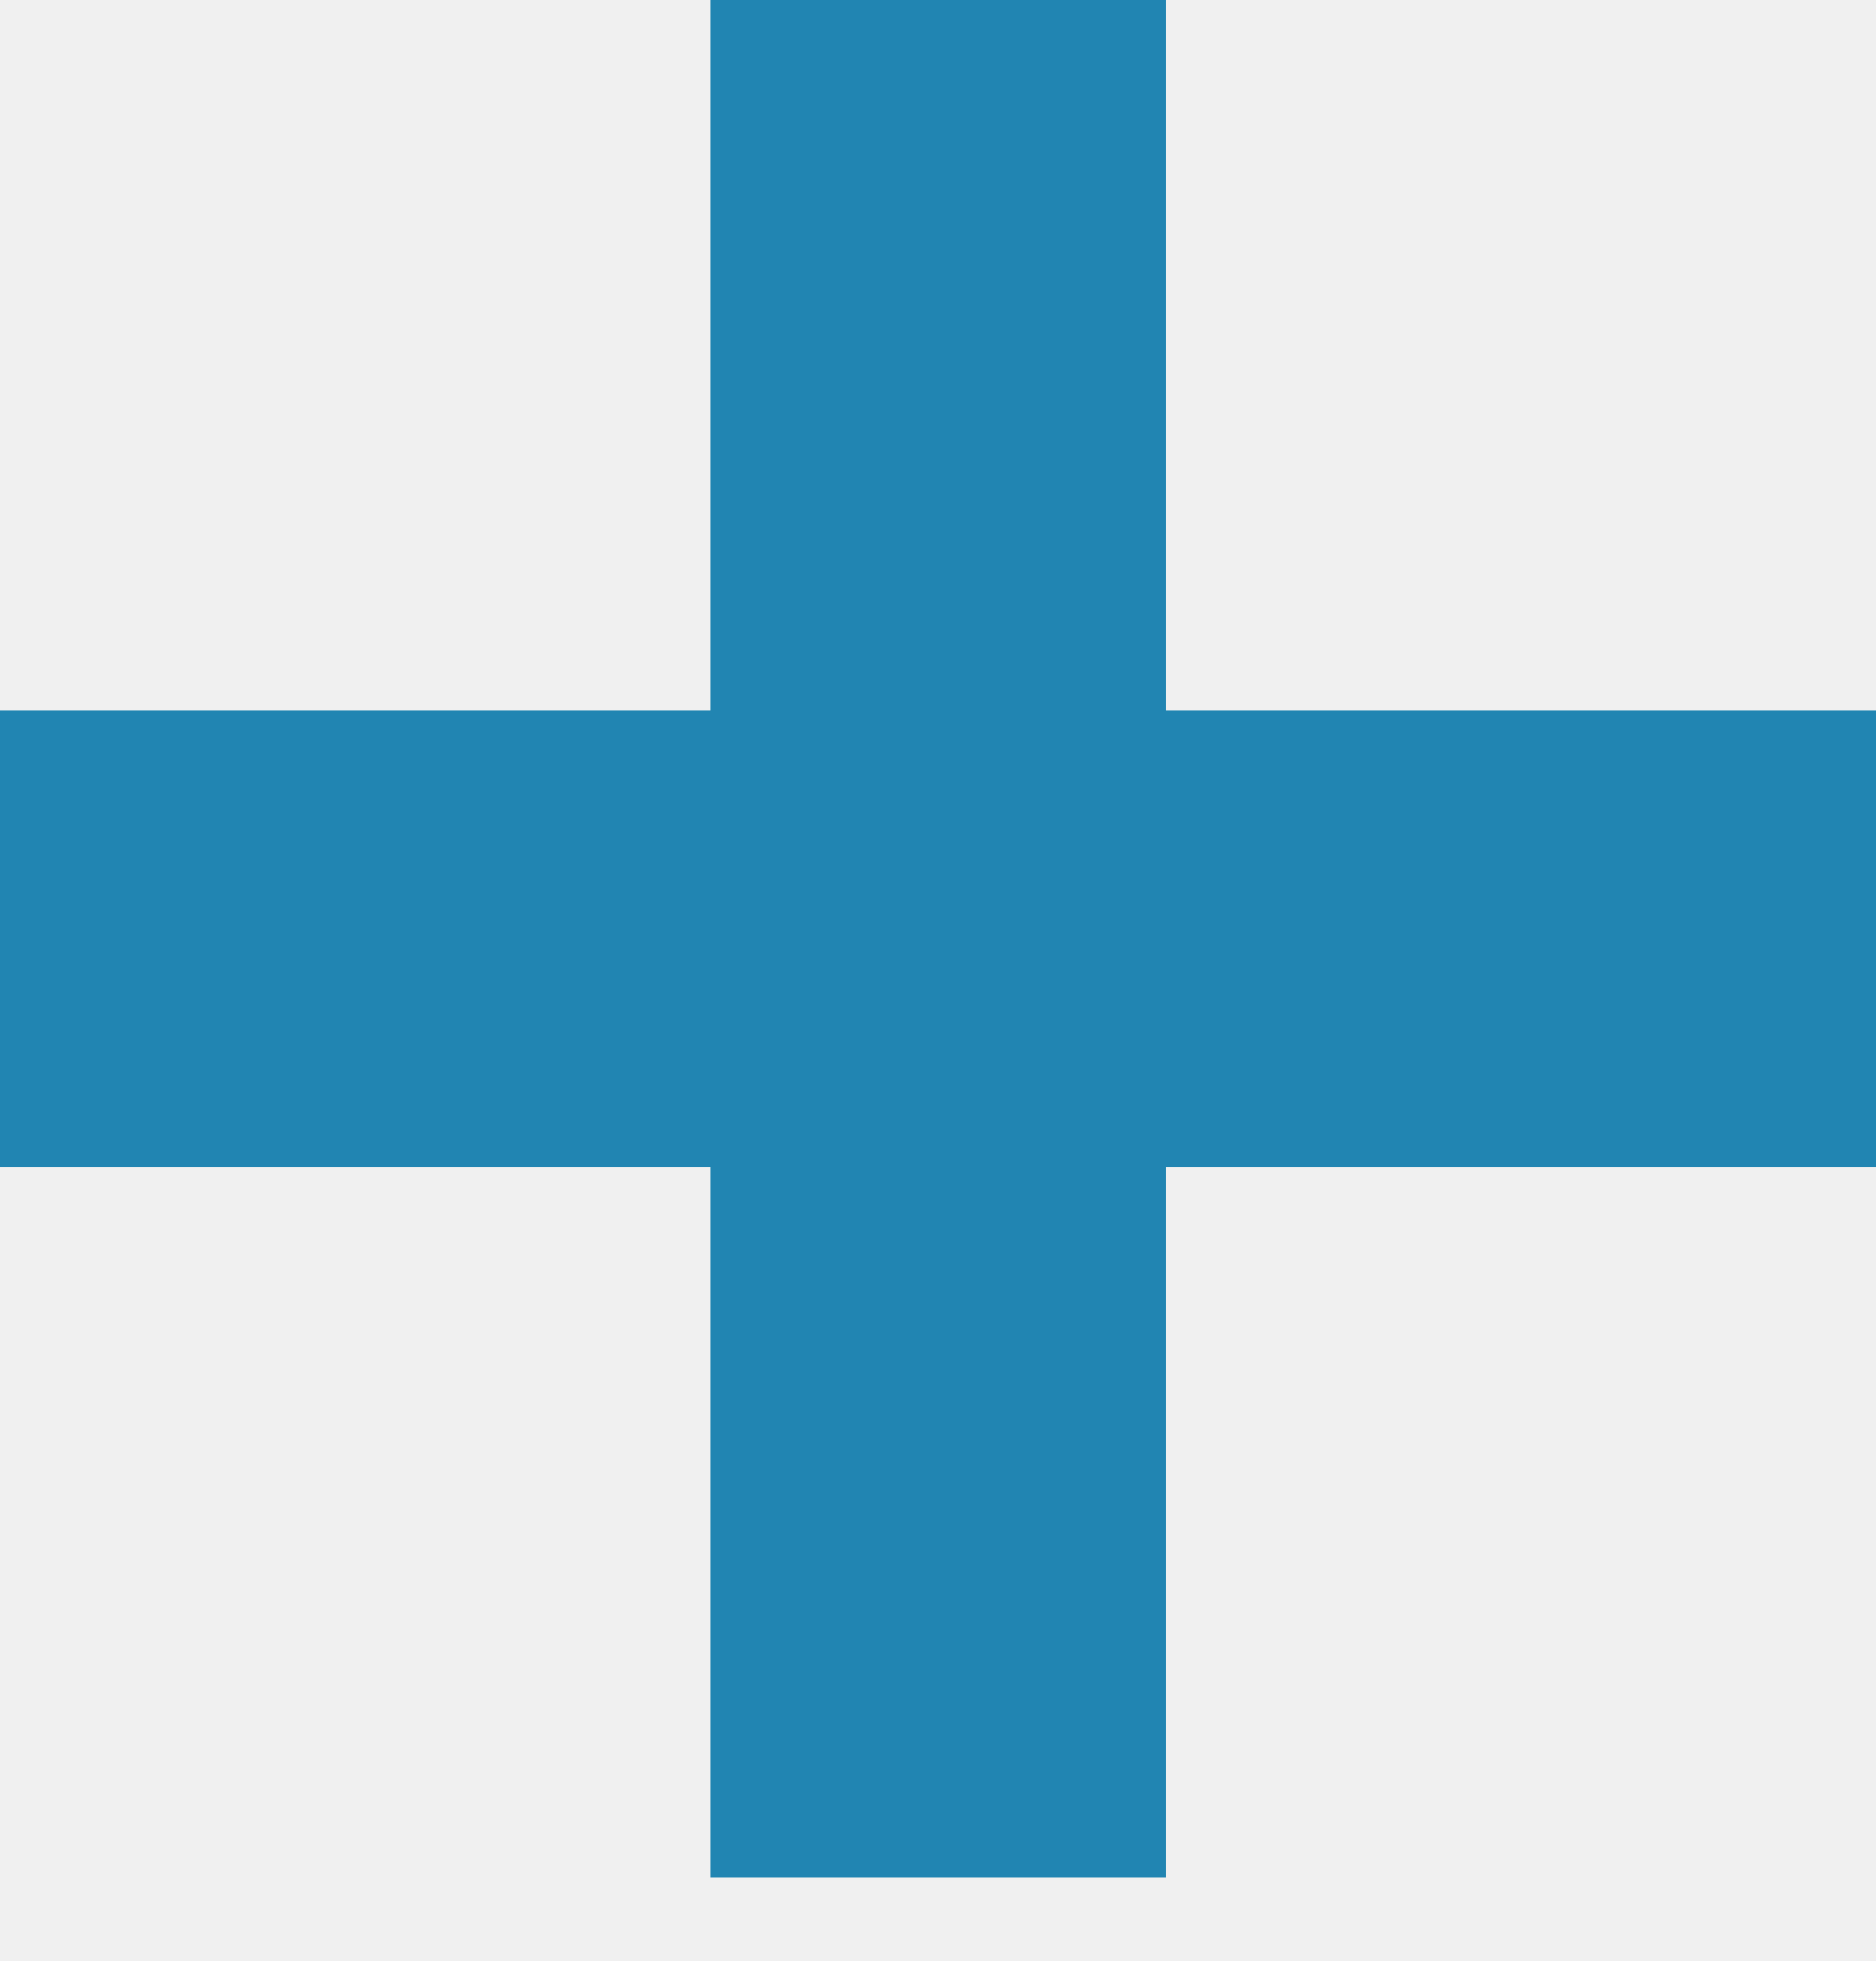
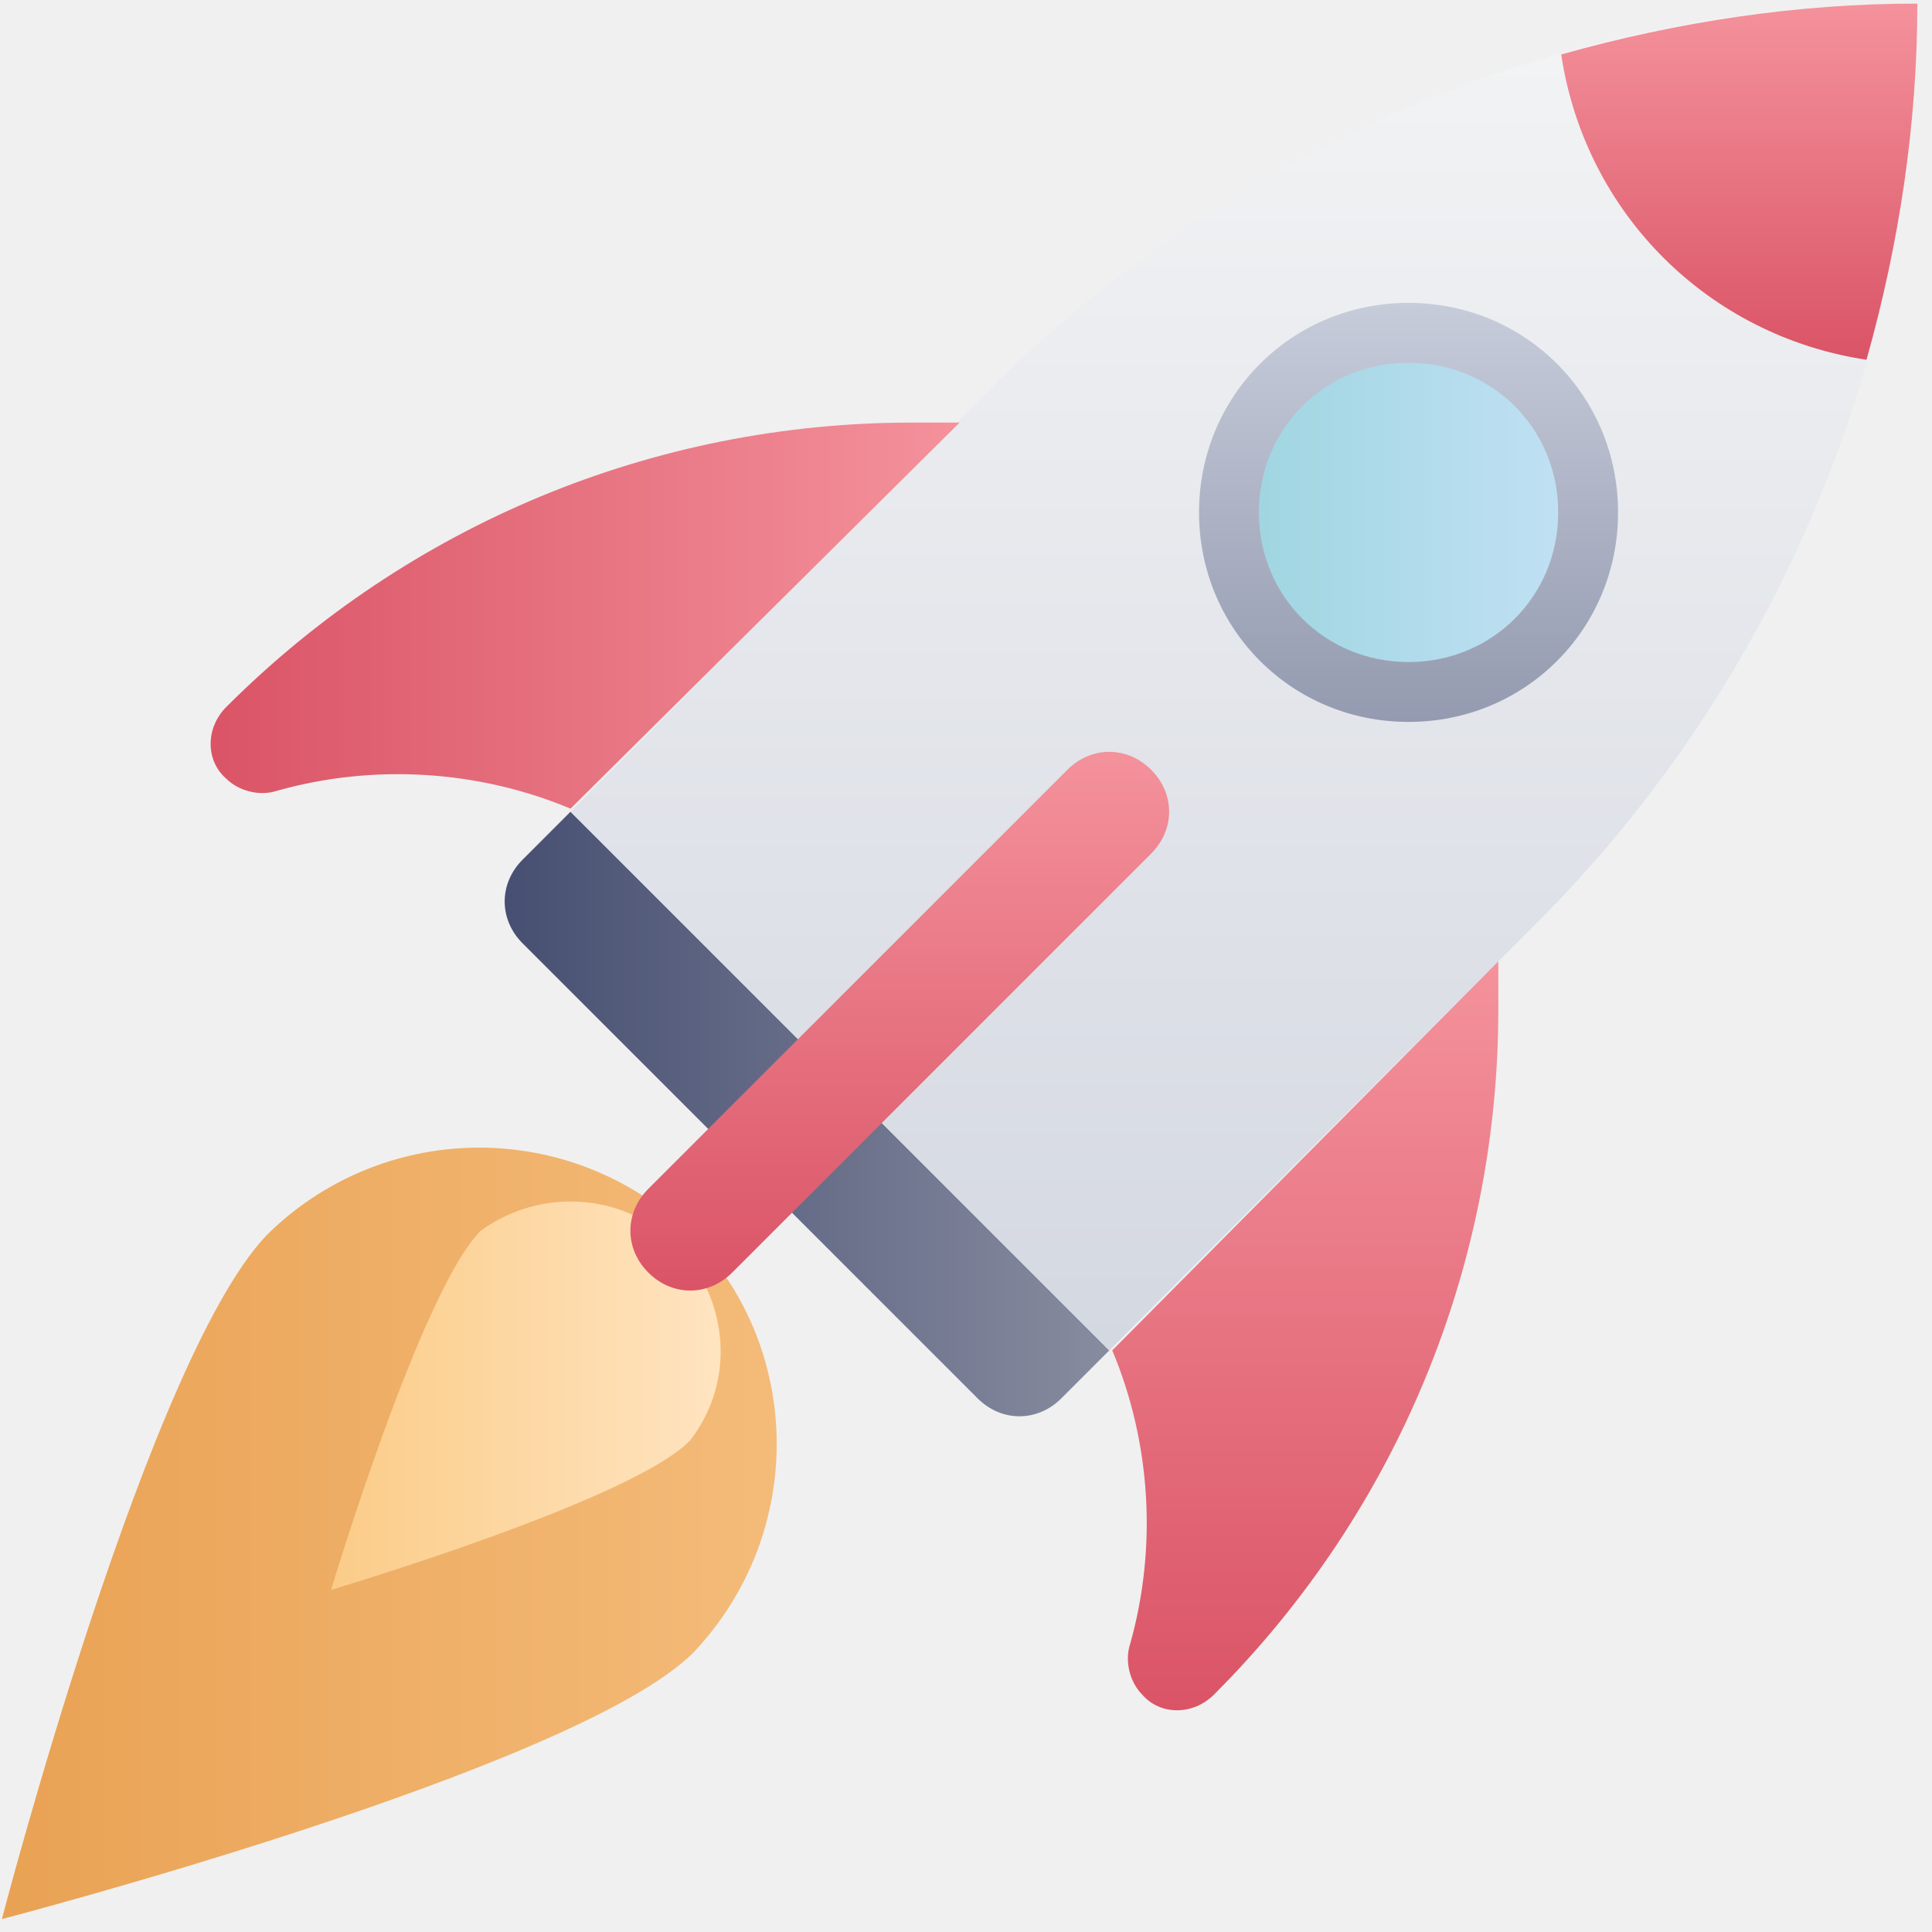
- <svg xmlns="http://www.w3.org/2000/svg" width="22" height="23" viewBox="0 0 22 23" fill="none">
-   <path d="M22.01 8.33H13.68V0H8.33V8.33H0V13.69H8.33V22.02H13.68V13.69H22.01V8.33Z" fill="#2185B2" />
+ <svg xmlns="http://www.w3.org/2000/svg" width="82" height="82" viewBox="0 0 82 82" fill="none">
+   <g clip-path="url(#clip0_974_26)">
+     <path d="M29.423 70.145C34.251 65.064 34.123 57.061 29.169 52.234C24.215 47.534 16.466 47.534 11.512 52.234C6.431 57.061 0.08 81.451 0.08 81.451C0.08 81.451 24.469 75.099 29.423 70.145Z" fill="url(#paint0_linear_974_26)" />
+     <path d="M47.08 57.316L45.048 59.349C44.032 60.365 42.507 60.365 41.491 59.349L22.183 40.041C21.166 39.024 21.166 37.5 22.183 36.484L24.215 34.451L47.08 57.316Z" fill="url(#paint1_linear_974_26)" />
+     <path d="M81.379 0.152C81.379 14.761 75.535 28.861 65.246 39.15L47.081 57.316L24.215 34.45L42.254 16.285C52.67 5.996 66.77 0.152 81.379 0.152Z" fill="url(#paint2_linear_974_26)" />
+     <path d="M29.296 61.127C31.456 58.332 30.821 54.394 28.026 52.235C25.739 50.583 22.691 50.583 20.404 52.235C17.864 54.775 14.053 67.478 14.053 67.478C14.053 67.478 26.883 63.667 29.296 61.127Z" fill="url(#paint3_linear_974_26)" />
+     <path d="M40.729 17.936H38.697C27.772 17.936 17.356 22.255 9.607 30.003C8.718 30.892 8.718 32.29 9.607 33.052C10.115 33.56 11.004 33.814 11.766 33.56C15.831 32.417 20.277 32.671 24.215 34.322L40.729 17.936Z" fill="url(#paint4_linear_974_26)" />
+     <path d="M63.594 40.801V42.833C63.594 53.758 59.275 64.174 51.526 71.923C50.637 72.812 49.24 72.812 48.478 71.923C47.97 71.415 47.716 70.526 47.97 69.763C49.113 65.698 48.859 61.252 47.208 57.315L63.594 40.801Z" fill="url(#paint5_linear_974_26)" />
+     <path d="M81.378 0.152C81.378 5.234 80.616 10.315 79.219 15.269C72.486 14.253 67.278 9.044 66.262 2.312C71.216 0.915 76.297 0.152 81.378 0.152Z" fill="url(#paint6_linear_974_26)" />
+     <path d="M59.783 29.369C63.993 29.369 67.405 25.956 67.405 21.747C67.405 17.537 63.993 14.125 59.783 14.125C55.574 14.125 52.162 17.537 52.162 21.747C52.162 25.956 55.574 29.369 59.783 29.369Z" fill="url(#paint7_linear_974_26)" />
+     <path d="M59.783 30.64C54.829 30.64 50.891 26.702 50.891 21.747C50.891 16.793 54.829 12.855 59.783 12.855C64.737 12.855 68.675 16.793 68.675 21.747C68.675 26.702 64.737 30.64 59.783 30.64ZM59.783 15.396C56.226 15.396 53.432 18.191 53.432 21.747C53.432 25.304 56.226 28.099 59.783 28.099C63.34 28.099 66.135 25.304 66.135 21.747C66.135 18.191 63.34 15.396 59.783 15.396Z" fill="url(#paint8_linear_974_26)" />
+     <path d="M29.296 54.775C28.661 54.775 28.026 54.521 27.518 54.013C26.502 52.997 26.502 51.473 27.518 50.456L45.302 32.672C46.318 31.656 47.843 31.656 48.859 32.672C49.875 33.689 49.875 35.213 48.859 36.229L31.075 54.013C30.567 54.521 29.932 54.775 29.296 54.775Z" fill="url(#paint9_linear_974_26)" />
+   </g>
+   <defs>
+     <linearGradient id="paint0_linear_974_26" x1="0.08" y1="65.014" x2="33.107" y2="65.014" gradientUnits="userSpaceOnUse">
+       <stop stop-color="#E9A254" />
+       <stop offset="1" stop-color="#F4BB79" />
+     </linearGradient>
+     <linearGradient id="paint1_linear_974_26" x1="21.456" y1="47.295" x2="47.144" y2="47.295" gradientUnits="userSpaceOnUse">
+       <stop stop-color="#474F72" />
+       <stop offset="1" stop-color="#878C9F" />
+     </linearGradient>
+     <linearGradient id="paint2_linear_974_26" x1="52.829" y1="57.252" x2="52.829" y2="0.152" gradientUnits="userSpaceOnUse">
+       <stop stop-color="#D4D8E1" />
+       <stop offset="1" stop-color="#F3F4F5" />
+     </linearGradient>
+     <linearGradient id="paint3_linear_974_26" x1="14.053" y1="59.221" x2="31.202" y2="59.221" gradientUnits="userSpaceOnUse">
+       <stop stop-color="#FBCC88" />
+       <stop offset="1" stop-color="#FFE5C3" />
+     </linearGradient>
+     <linearGradient id="paint4_linear_974_26" x1="8.992" y1="26.192" x2="40.729" y2="26.192" gradientUnits="userSpaceOnUse">
+       <stop stop-color="#DA5466" />
+       <stop offset="1" stop-color="#F4929C" />
+     </linearGradient>
+     <linearGradient id="paint5_linear_974_26" x1="55.337" y1="72.538" x2="55.337" y2="40.801" gradientUnits="userSpaceOnUse">
+       <stop stop-color="#DA5466" />
+       <stop offset="1" stop-color="#F4929C" />
+     </linearGradient>
+     <linearGradient id="paint6_linear_974_26" x1="73.833" y1="15.243" x2="73.833" y2="0.152" gradientUnits="userSpaceOnUse">
+       <stop stop-color="#DA5466" />
+       <stop offset="1" stop-color="#F4929C" />
+     </linearGradient>
+     <linearGradient id="paint7_linear_974_26" x1="52.162" y1="21.747" x2="67.405" y2="21.747" gradientUnits="userSpaceOnUse">
+       <stop stop-color="#9DD5DF" />
+       <stop offset="1" stop-color="#C3E1F5" />
+     </linearGradient>
+     <linearGradient id="paint8_linear_974_26" x1="59.783" y1="30.64" x2="59.783" y2="12.855" gradientUnits="userSpaceOnUse">
+       <stop stop-color="#949AAF" />
+       <stop offset="1" stop-color="#C6CCDA" />
+     </linearGradient>
+     <linearGradient id="paint9_linear_974_26" x1="38.188" y1="54.775" x2="38.188" y2="31.91" gradientUnits="userSpaceOnUse">
+       <stop stop-color="#DA5466" />
+       <stop offset="1" stop-color="#F4929C" />
+     </linearGradient>
+     <clipPath id="clip0_974_26">
+       <rect width="81.299" height="81.299" fill="white" transform="translate(0.0795898 0.152344)" />
+     </clipPath>
+   </defs>
</svg>
